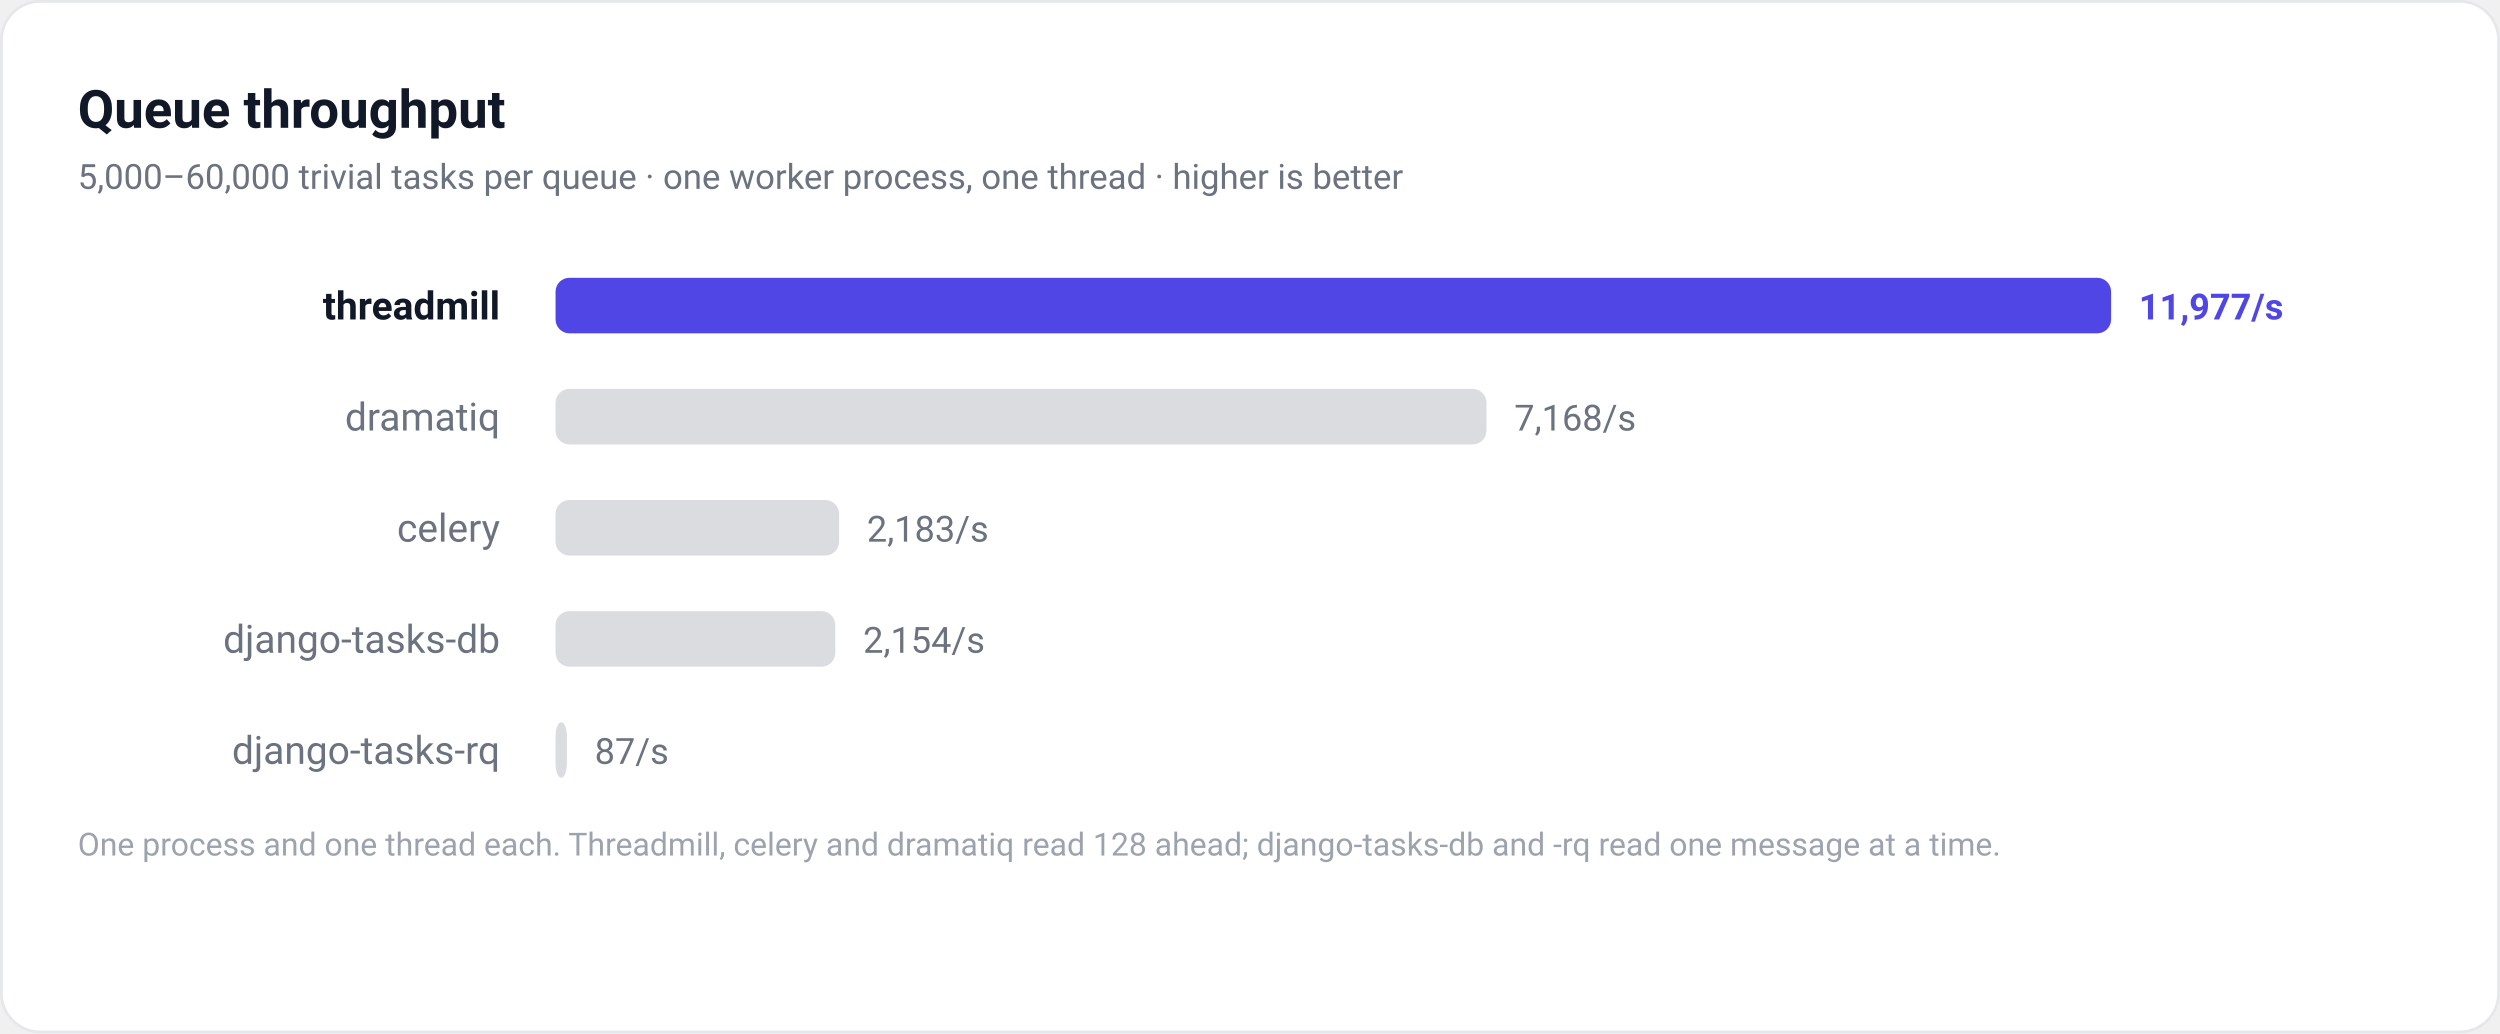
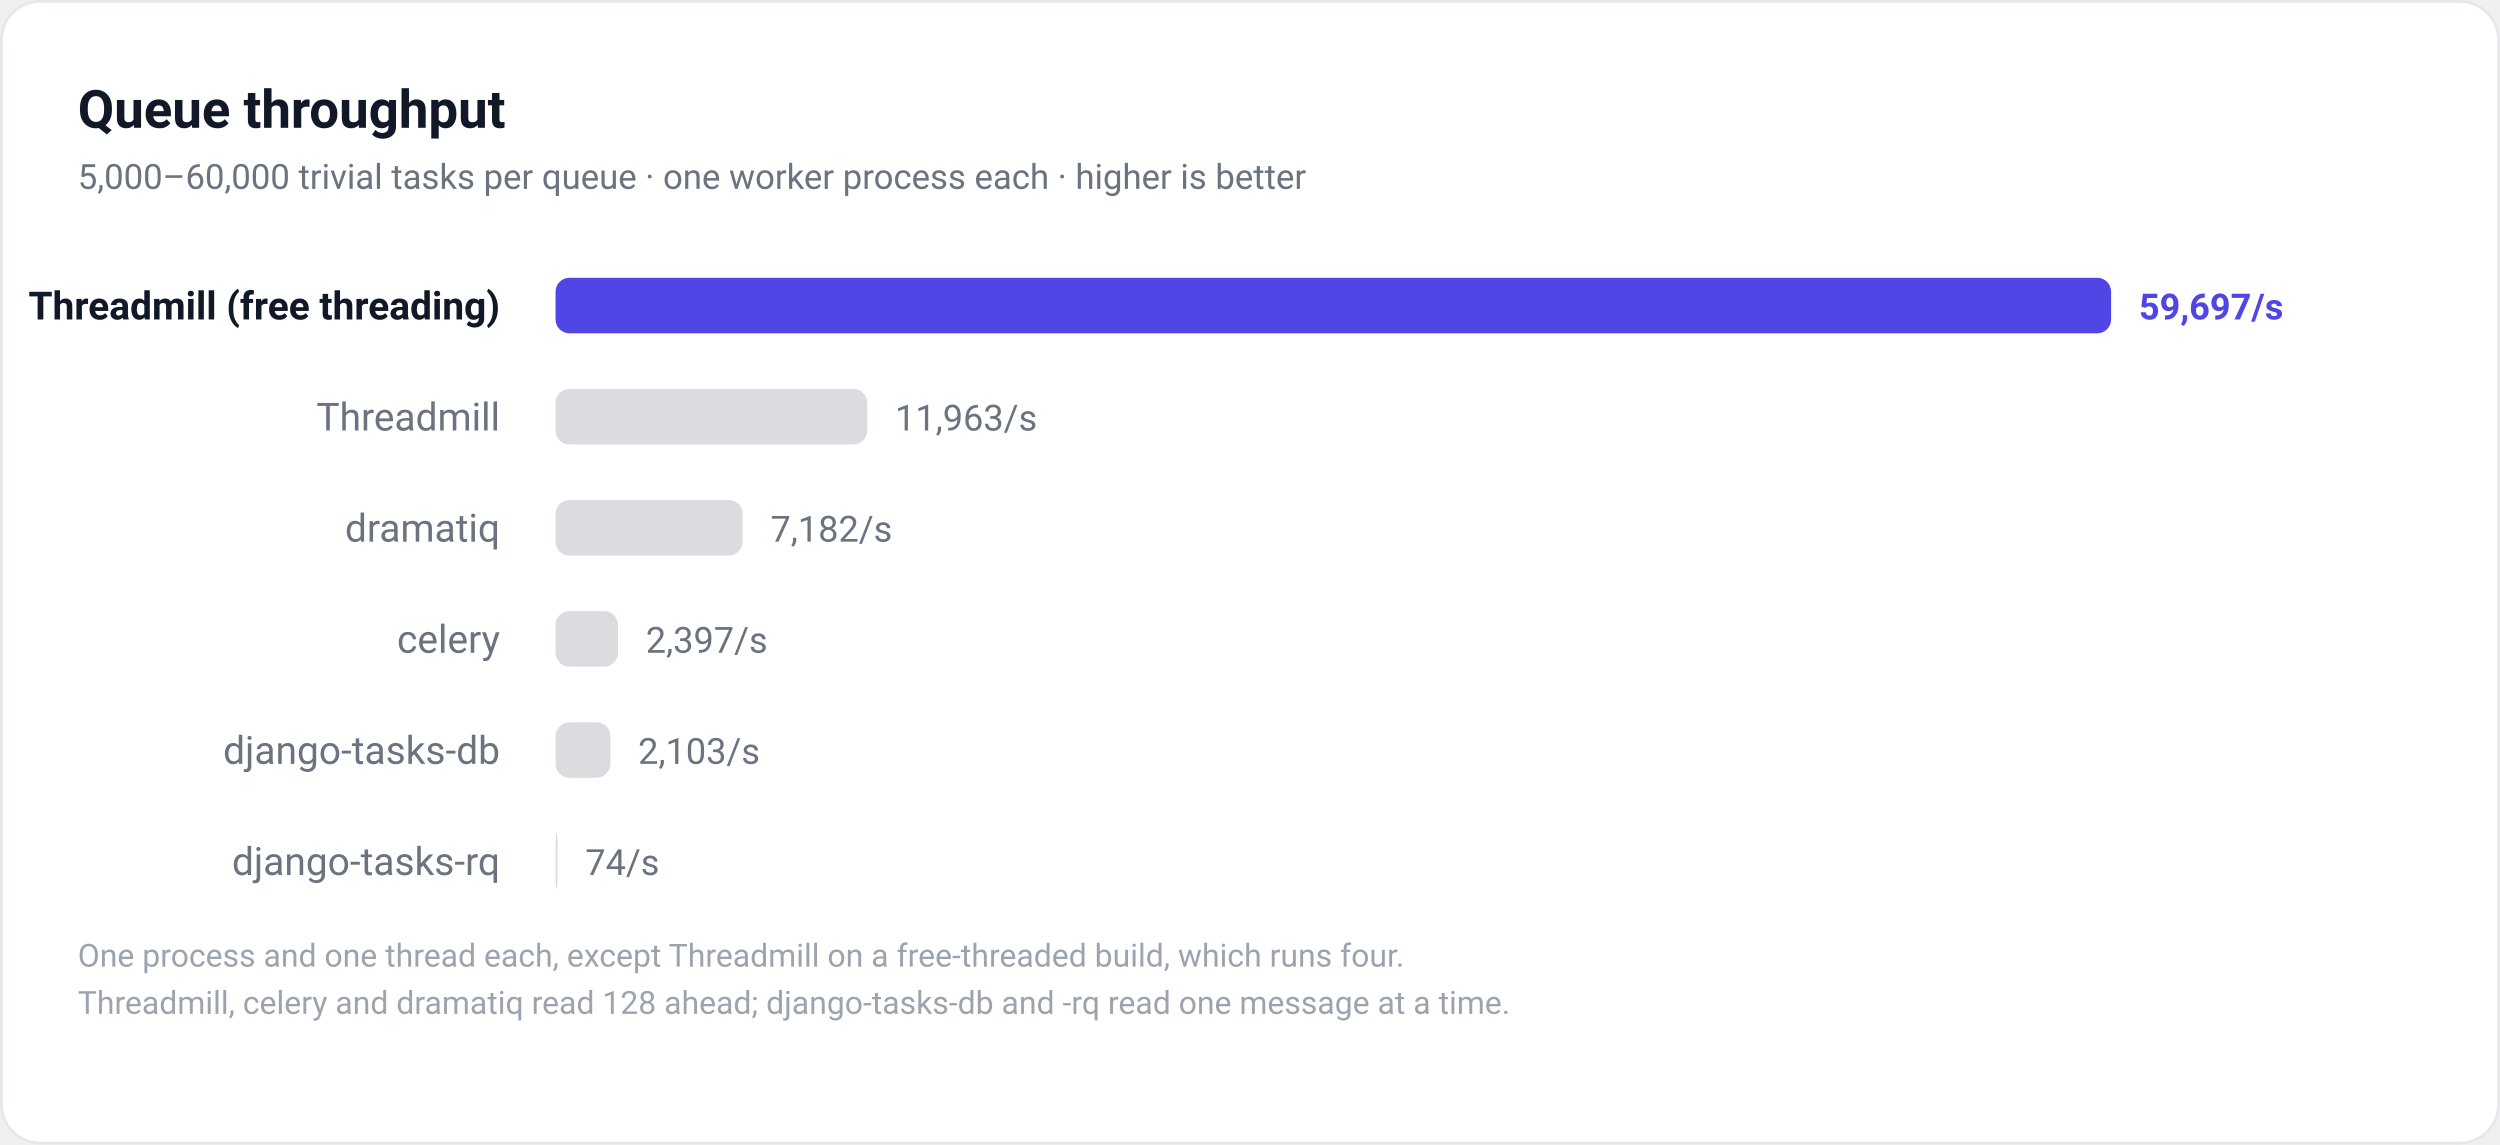
- <svg xmlns="http://www.w3.org/2000/svg" viewBox="0 0 900 372" width="900" height="372" role="img" aria-label="Tasks per second with one worker: threadmill 11,977, dramatiq 7,168, celery 2,183, django-tasks-db 2,154, django-tasks-rq 87.">
+ <svg xmlns="http://www.w3.org/2000/svg" viewBox="0 0 900 412" width="900" height="412" role="img" aria-label="Tasks per second with one worker process each: Threadmill (free threading) 59,697, Threadmill 11,963, dramatiq 7,182, celery 2,397, django-tasks-db 2,103, django-tasks-rq 74.">
  <style>svg{max-width:100%;height:auto}</style>
-   <rect x="0.5" y="0.5" width="899" height="371" rx="14" fill="#ffffff" stroke="#e5e7eb" />
+   <rect x="0.5" y="0.5" width="899" height="411" rx="14" fill="#ffffff" stroke="#e5e7eb" />
  <text x="28" y="46" font-family="system-ui, -apple-system, &quot;Segoe UI&quot;, Roboto, &quot;Helvetica Neue&quot;, Arial, sans-serif" font-size="19" font-weight="700" fill="#111827" text-anchor="start">Queue throughput</text>
-   <text x="28" y="68" font-family="system-ui, -apple-system, &quot;Segoe UI&quot;, Roboto, &quot;Helvetica Neue&quot;, Arial, sans-serif" font-size="12.5" font-weight="400" fill="#6b7280" text-anchor="start">5,000–60,000 trivial tasks per queue · one worker process, one thread · higher is better</text>
-   <text x="180" y="115" font-family="system-ui, -apple-system, &quot;Segoe UI&quot;, Roboto, &quot;Helvetica Neue&quot;, Arial, sans-serif" font-size="14" font-weight="700" fill="#111827" text-anchor="end">threadmill</text>
+   <text x="28" y="68" font-family="system-ui, -apple-system, &quot;Segoe UI&quot;, Roboto, &quot;Helvetica Neue&quot;, Arial, sans-serif" font-size="12.5" font-weight="400" fill="#6b7280" text-anchor="start">5,000–60,000 trivial tasks per queue · one worker process each · higher is better</text>
+   <text x="180" y="115" font-family="system-ui, -apple-system, &quot;Segoe UI&quot;, Roboto, &quot;Helvetica Neue&quot;, Arial, sans-serif" font-size="14" font-weight="700" fill="#111827" text-anchor="end">Threadmill (free threading)</text>
  <rect x="200" y="100" width="560.00" height="20" rx="5" fill="#4f46e5" opacity="1" />
-   <text x="770" y="115" font-family="system-ui, -apple-system, &quot;Segoe UI&quot;, Roboto, &quot;Helvetica Neue&quot;, Arial, sans-serif" font-size="13" font-weight="700" fill="#4f46e5" text-anchor="start">11,977/s</text>
-   <text x="180" y="155" font-family="system-ui, -apple-system, &quot;Segoe UI&quot;, Roboto, &quot;Helvetica Neue&quot;, Arial, sans-serif" font-size="14" font-weight="400" fill="#6b7280" text-anchor="end">dramatiq</text>
-   <rect x="200" y="140" width="335.14" height="20" rx="5" fill="#6b7280" opacity="0.25" />
-   <text x="545.141" y="155" font-family="system-ui, -apple-system, &quot;Segoe UI&quot;, Roboto, &quot;Helvetica Neue&quot;, Arial, sans-serif" font-size="13" font-weight="400" fill="#6b7280" text-anchor="start">7,168/s</text>
-   <text x="180" y="195" font-family="system-ui, -apple-system, &quot;Segoe UI&quot;, Roboto, &quot;Helvetica Neue&quot;, Arial, sans-serif" font-size="14" font-weight="400" fill="#6b7280" text-anchor="end">celery</text>
-   <rect x="200" y="180" width="102.07" height="20" rx="5" fill="#6b7280" opacity="0.25" />
-   <text x="312.07" y="195" font-family="system-ui, -apple-system, &quot;Segoe UI&quot;, Roboto, &quot;Helvetica Neue&quot;, Arial, sans-serif" font-size="13" font-weight="400" fill="#6b7280" text-anchor="start">2,183/s</text>
-   <text x="180" y="235" font-family="system-ui, -apple-system, &quot;Segoe UI&quot;, Roboto, &quot;Helvetica Neue&quot;, Arial, sans-serif" font-size="14" font-weight="400" fill="#6b7280" text-anchor="end">django-tasks-db</text>
-   <rect x="200" y="220" width="100.72" height="20" rx="5" fill="#6b7280" opacity="0.25" />
-   <text x="310.723" y="235" font-family="system-ui, -apple-system, &quot;Segoe UI&quot;, Roboto, &quot;Helvetica Neue&quot;, Arial, sans-serif" font-size="13" font-weight="400" fill="#6b7280" text-anchor="start">2,154/s</text>
-   <text x="180" y="275" font-family="system-ui, -apple-system, &quot;Segoe UI&quot;, Roboto, &quot;Helvetica Neue&quot;, Arial, sans-serif" font-size="14" font-weight="400" fill="#6b7280" text-anchor="end">django-tasks-rq</text>
-   <rect x="200" y="260" width="4.08" height="20" rx="5" fill="#6b7280" opacity="0.25" />
-   <text x="214.079" y="275" font-family="system-ui, -apple-system, &quot;Segoe UI&quot;, Roboto, &quot;Helvetica Neue&quot;, Arial, sans-serif" font-size="13" font-weight="400" fill="#6b7280" text-anchor="start">87/s</text>
-   <text x="28" y="308" font-family="system-ui, -apple-system, &quot;Segoe UI&quot;, Roboto, &quot;Helvetica Neue&quot;, Arial, sans-serif" font-size="11.5" font-weight="400" fill="#9ca3af" text-anchor="start">One process and one thread each. Threadmill, celery and dramatiq read 128 ahead; django-tasks-db and -rq read one message at a time.</text>
+   <text x="770" y="115" font-family="system-ui, -apple-system, &quot;Segoe UI&quot;, Roboto, &quot;Helvetica Neue&quot;, Arial, sans-serif" font-size="13" font-weight="700" fill="#4f46e5" text-anchor="start">59,697/s</text>
+   <text x="180" y="155" font-family="system-ui, -apple-system, &quot;Segoe UI&quot;, Roboto, &quot;Helvetica Neue&quot;, Arial, sans-serif" font-size="14" font-weight="400" fill="#6b7280" text-anchor="end">Threadmill</text>
+   <rect x="200" y="140" width="112.22" height="20" rx="5" fill="#6b7280" opacity="0.25" />
+   <text x="322.217" y="155" font-family="system-ui, -apple-system, &quot;Segoe UI&quot;, Roboto, &quot;Helvetica Neue&quot;, Arial, sans-serif" font-size="13" font-weight="400" fill="#6b7280" text-anchor="start">11,963/s</text>
+   <text x="180" y="195" font-family="system-ui, -apple-system, &quot;Segoe UI&quot;, Roboto, &quot;Helvetica Neue&quot;, Arial, sans-serif" font-size="14" font-weight="400" fill="#6b7280" text-anchor="end">dramatiq</text>
+   <rect x="200" y="180" width="67.37" height="20" rx="5" fill="#6b7280" opacity="0.25" />
+   <text x="277.372" y="195" font-family="system-ui, -apple-system, &quot;Segoe UI&quot;, Roboto, &quot;Helvetica Neue&quot;, Arial, sans-serif" font-size="13" font-weight="400" fill="#6b7280" text-anchor="start">7,182/s</text>
+   <text x="180" y="235" font-family="system-ui, -apple-system, &quot;Segoe UI&quot;, Roboto, &quot;Helvetica Neue&quot;, Arial, sans-serif" font-size="14" font-weight="400" fill="#6b7280" text-anchor="end">celery</text>
+   <rect x="200" y="220" width="22.48" height="20" rx="5" fill="#6b7280" opacity="0.25" />
+   <text x="232.483" y="235" font-family="system-ui, -apple-system, &quot;Segoe UI&quot;, Roboto, &quot;Helvetica Neue&quot;, Arial, sans-serif" font-size="13" font-weight="400" fill="#6b7280" text-anchor="start">2,397/s</text>
+   <text x="180" y="275" font-family="system-ui, -apple-system, &quot;Segoe UI&quot;, Roboto, &quot;Helvetica Neue&quot;, Arial, sans-serif" font-size="14" font-weight="400" fill="#6b7280" text-anchor="end">django-tasks-db</text>
+   <rect x="200" y="260" width="19.73" height="20" rx="5" fill="#6b7280" opacity="0.25" />
+   <text x="229.728" y="275" font-family="system-ui, -apple-system, &quot;Segoe UI&quot;, Roboto, &quot;Helvetica Neue&quot;, Arial, sans-serif" font-size="13" font-weight="400" fill="#6b7280" text-anchor="start">2,103/s</text>
+   <text x="180" y="315" font-family="system-ui, -apple-system, &quot;Segoe UI&quot;, Roboto, &quot;Helvetica Neue&quot;, Arial, sans-serif" font-size="14" font-weight="400" fill="#6b7280" text-anchor="end">django-tasks-rq</text>
+   <rect x="200" y="300" width="0.70" height="20" rx="5" fill="#6b7280" opacity="0.25" />
+   <text x="210.698" y="315" font-family="system-ui, -apple-system, &quot;Segoe UI&quot;, Roboto, &quot;Helvetica Neue&quot;, Arial, sans-serif" font-size="13" font-weight="400" fill="#6b7280" text-anchor="start">74/s</text>
+   <text x="28" y="348" font-family="system-ui, -apple-system, &quot;Segoe UI&quot;, Roboto, &quot;Helvetica Neue&quot;, Arial, sans-serif" font-size="11.5" font-weight="400" fill="#9ca3af" text-anchor="start">One process and one thread each, except Threadmill on a free-threaded build, which runs four.</text>
+   <text x="28" y="365" font-family="system-ui, -apple-system, &quot;Segoe UI&quot;, Roboto, &quot;Helvetica Neue&quot;, Arial, sans-serif" font-size="11.5" font-weight="400" fill="#9ca3af" text-anchor="start">Threadmill, celery and dramatiq read 128 ahead; django-tasks-db and -rq read one message at a time.</text>
</svg>
